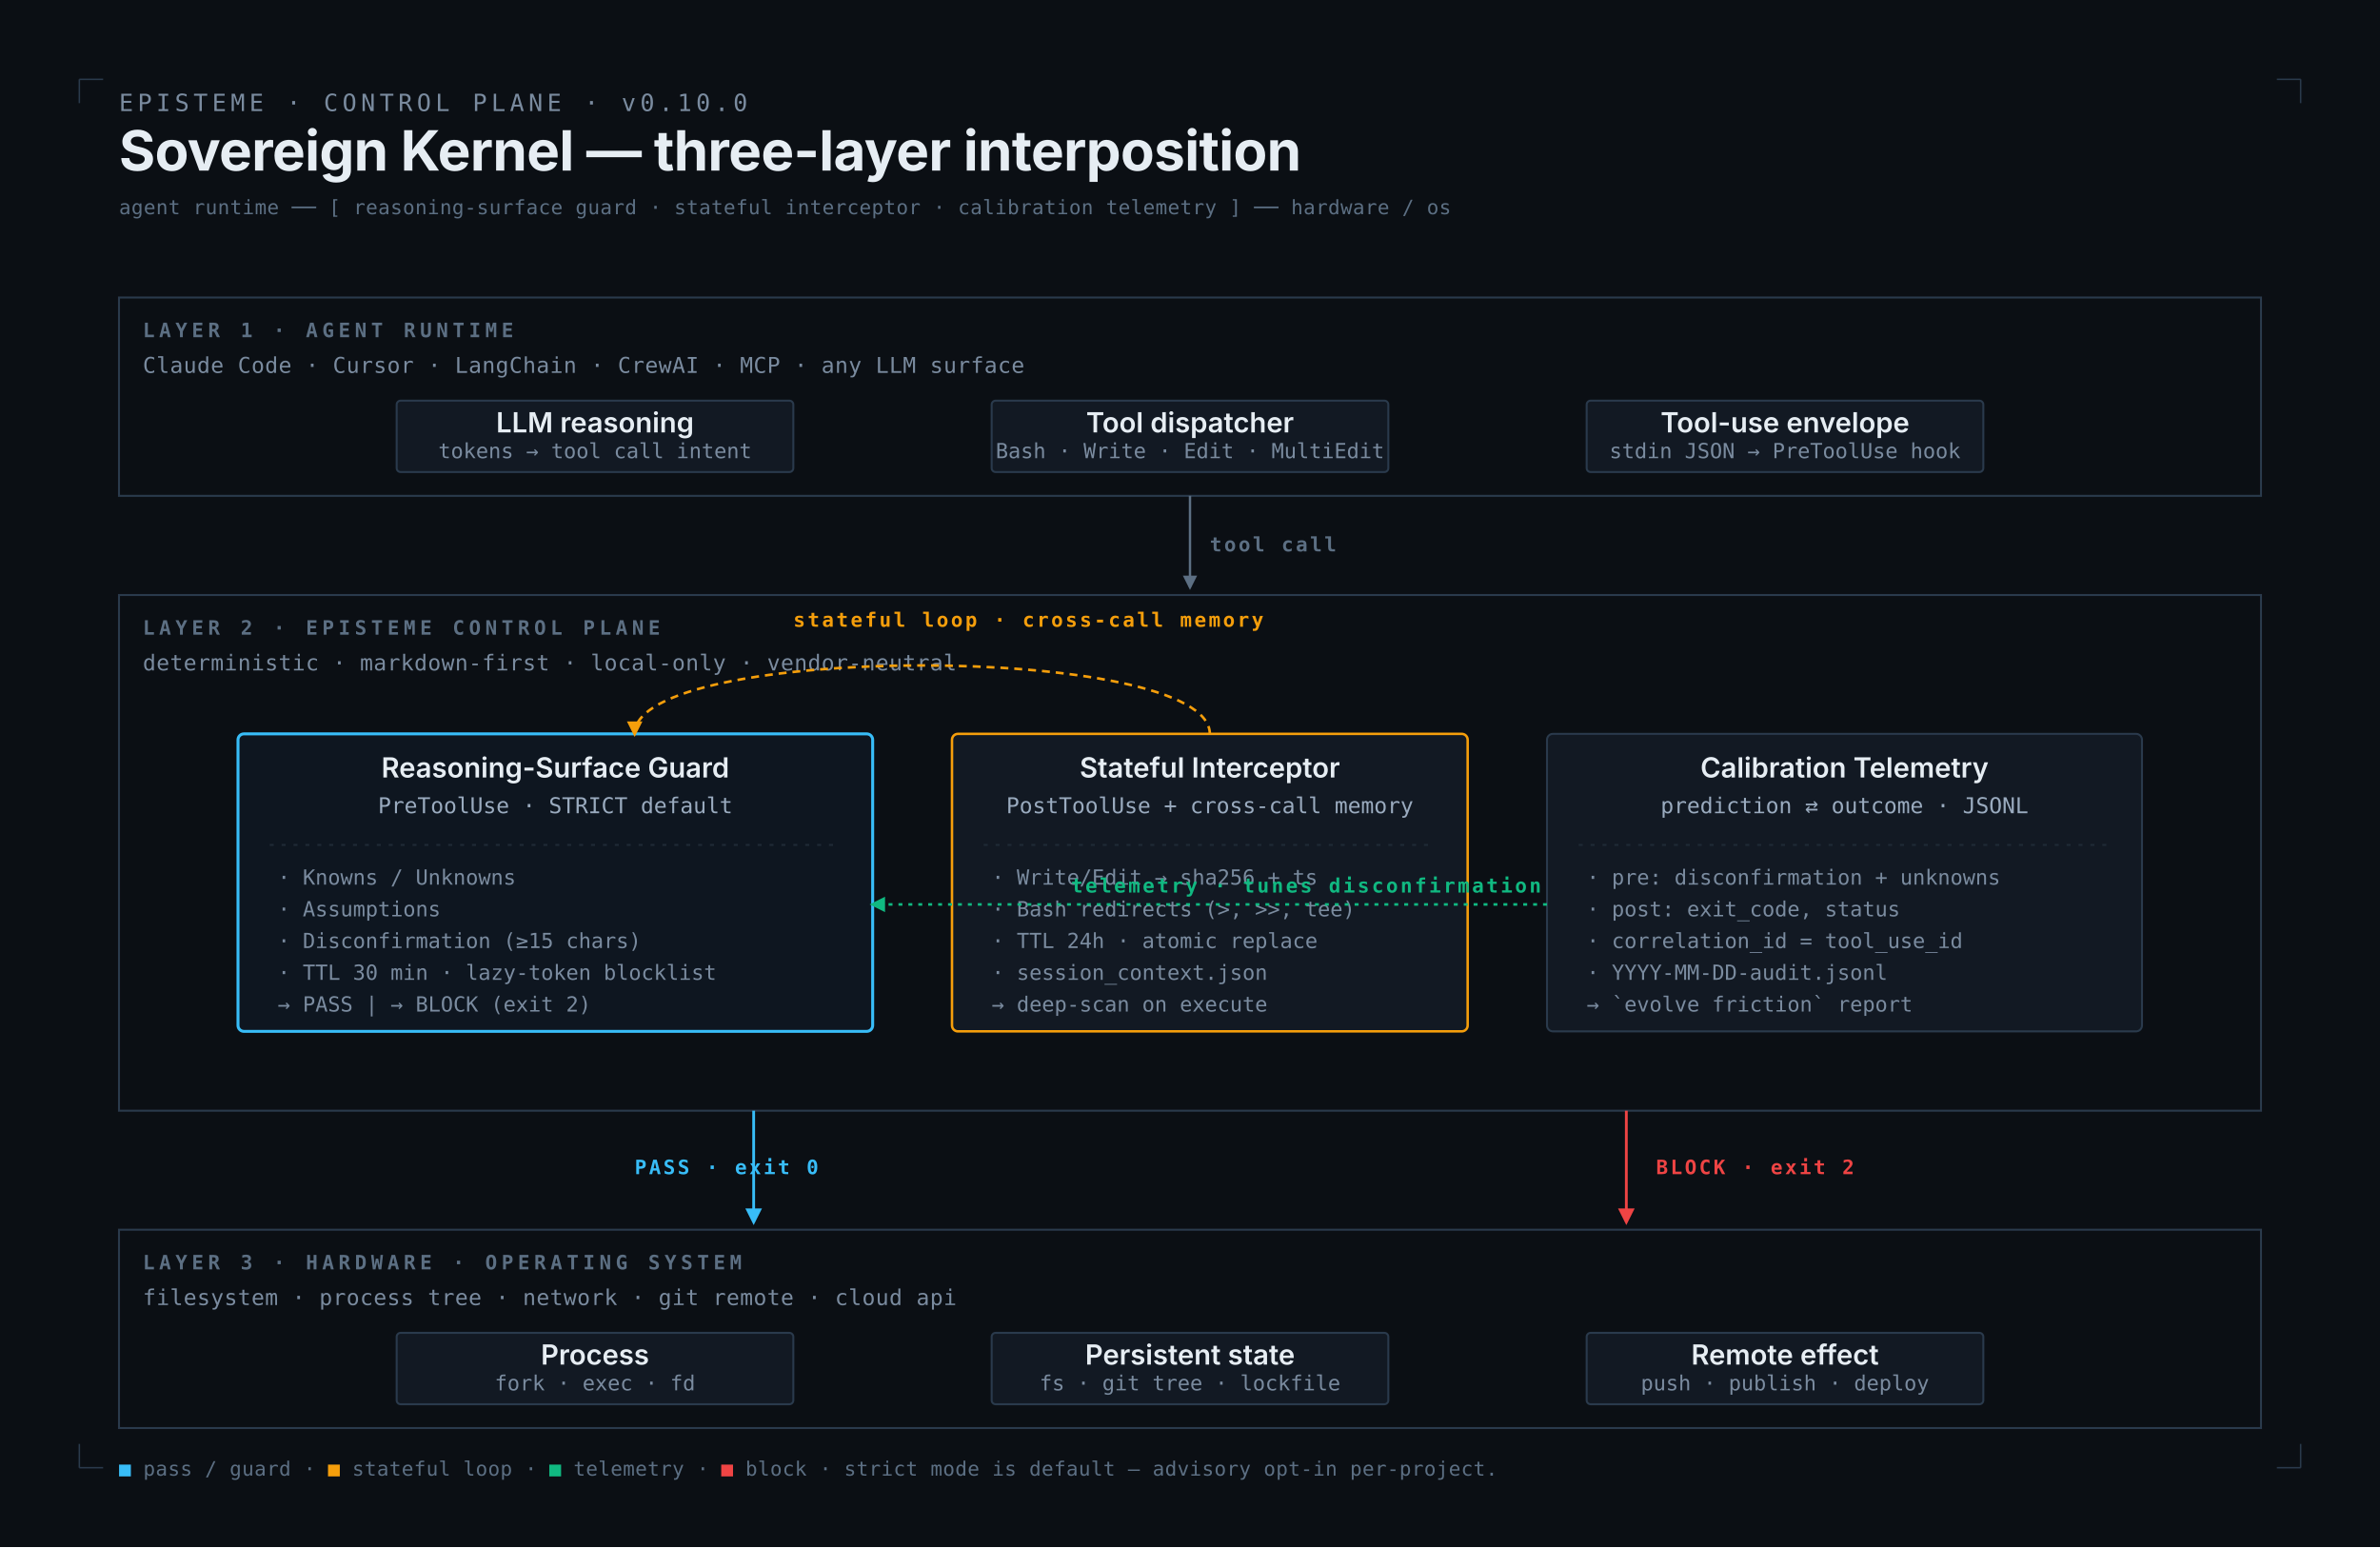
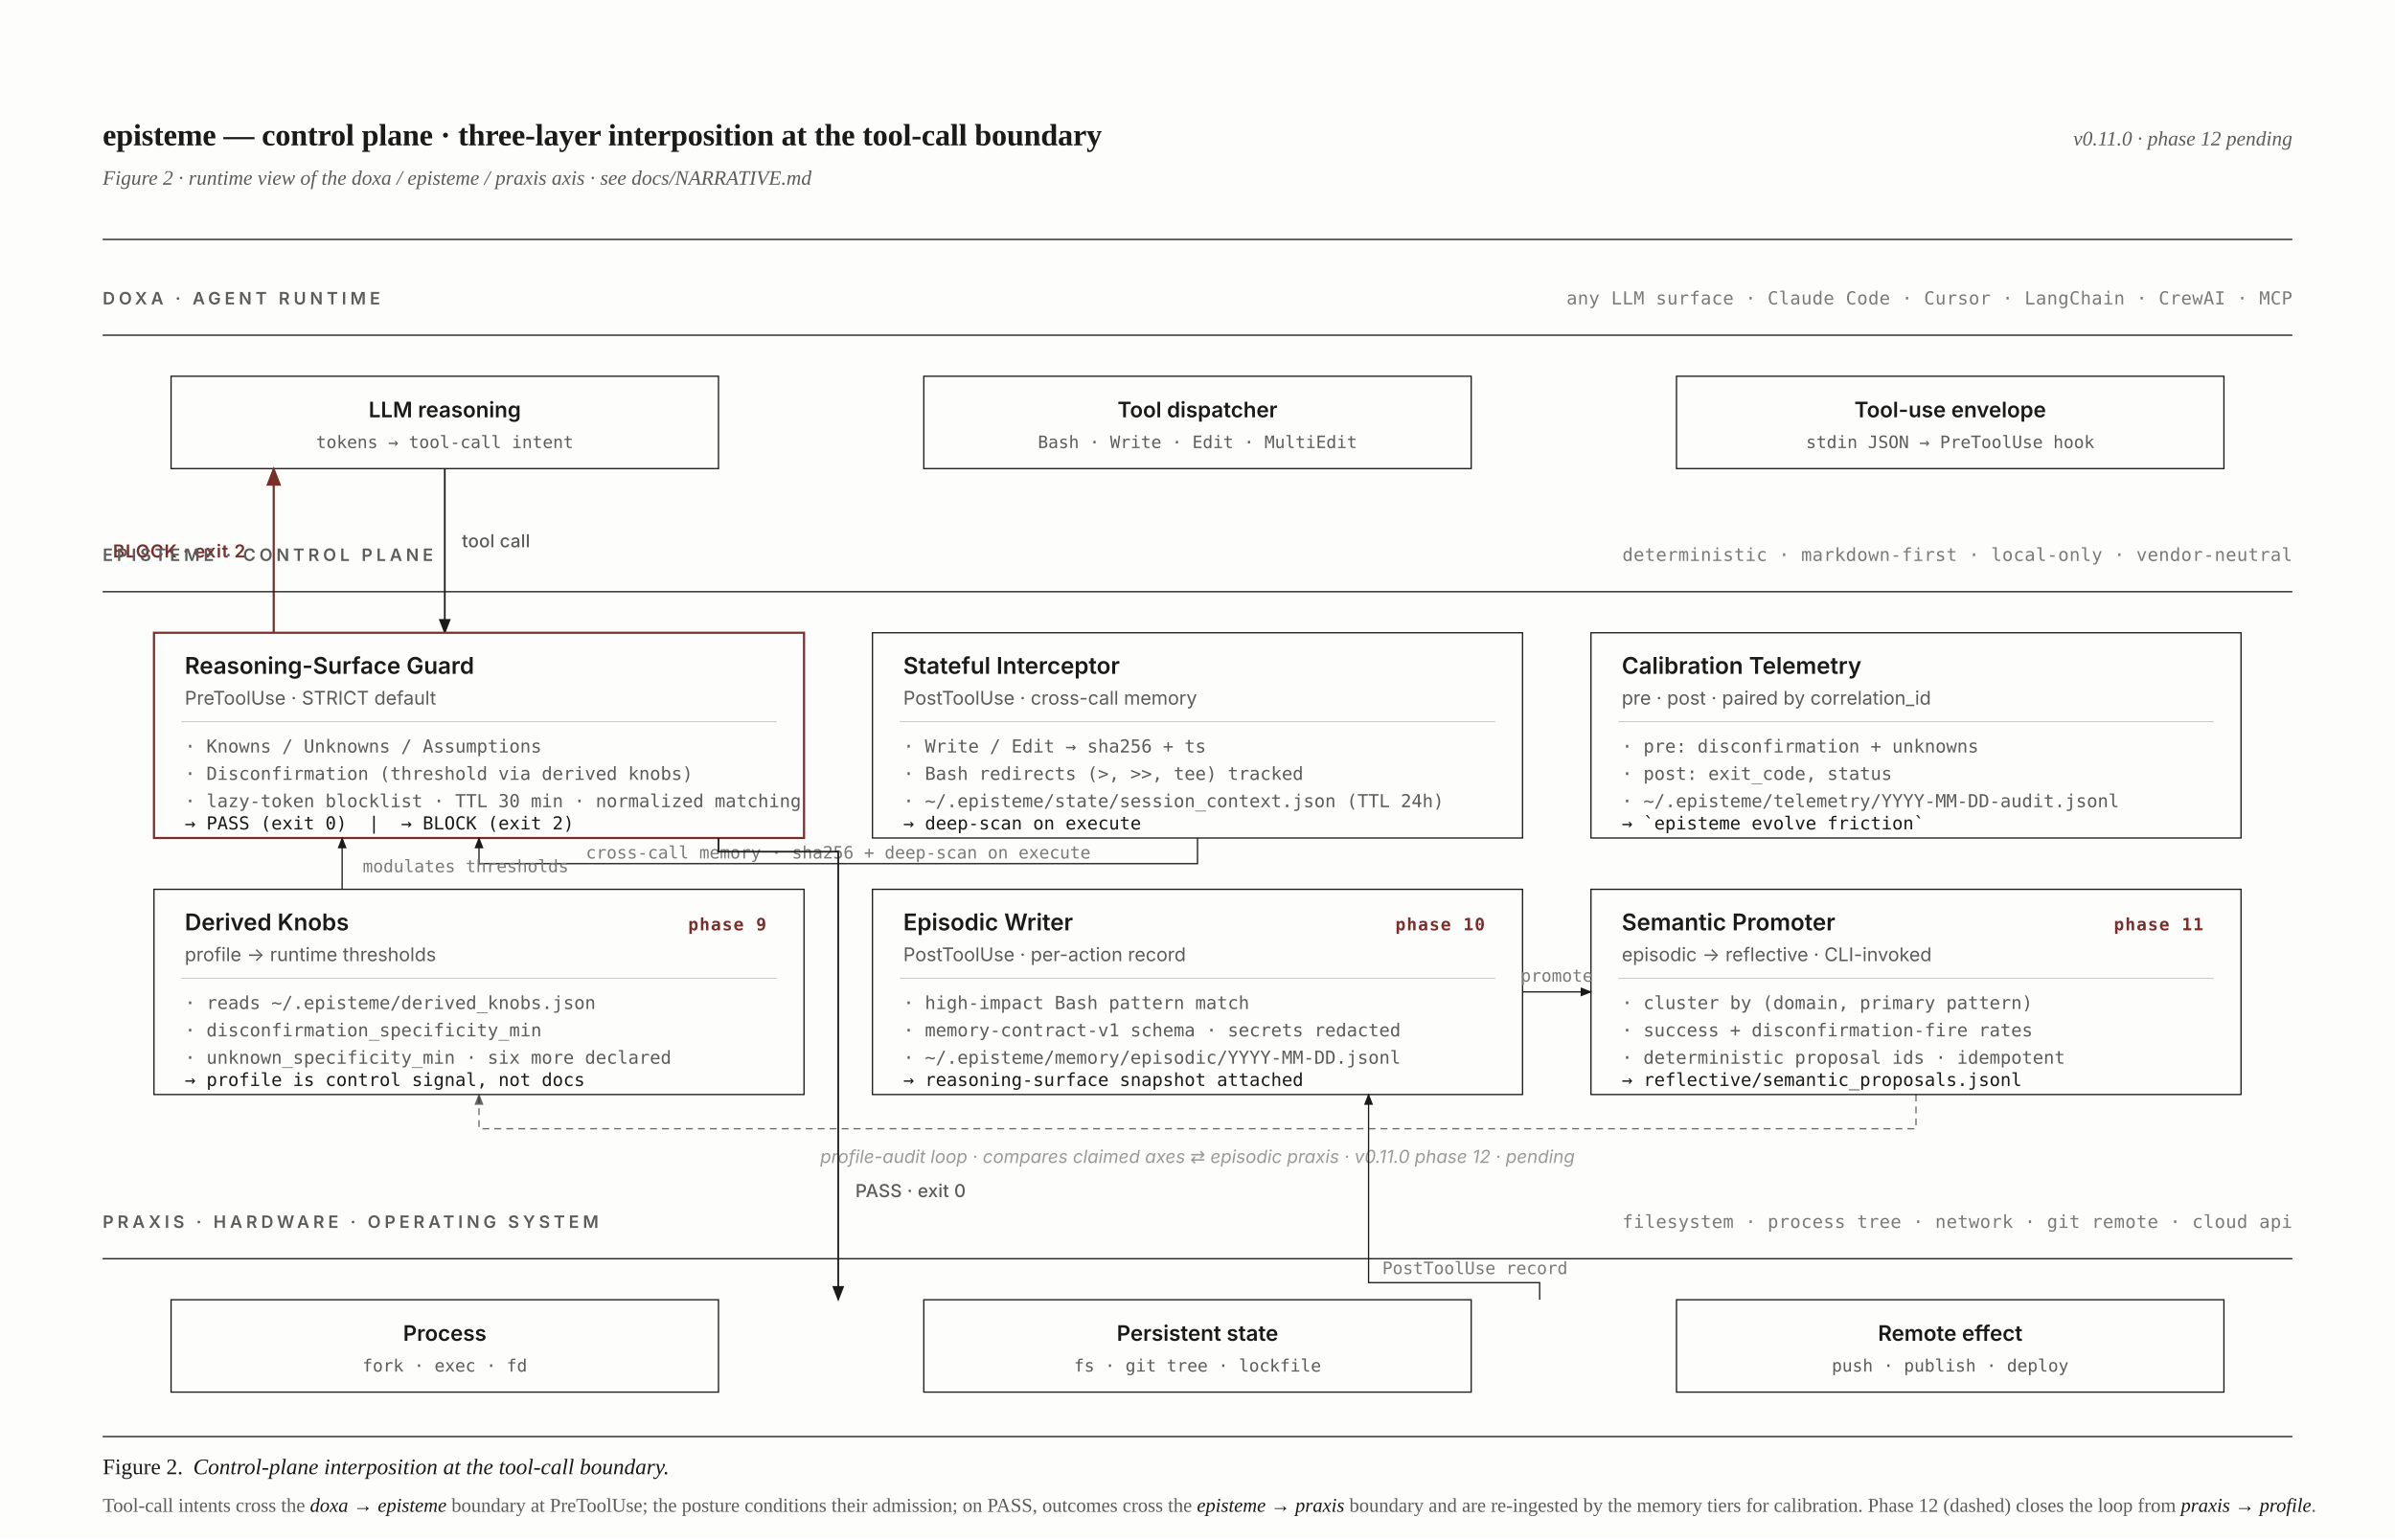
- <svg xmlns="http://www.w3.org/2000/svg" width="1200" height="780" viewBox="0 0 1200 780" preserveAspectRatio="xMidYMid meet" role="img" aria-label="episteme control plane architecture. Agent runtime issues tool calls; the episteme control plane mediates every one via the reasoning-surface guard, the stateful interceptor, and the calibration-telemetry feed before the hardware and operating system observe any effect.">
+ <svg xmlns="http://www.w3.org/2000/svg" width="1400" height="900" viewBox="0 0 1400 900" role="img" aria-label="episteme — Figure 2. Control-plane interposition at the tool-call boundary. Three bands: doxa (agent runtime), episteme (control plane, six components), praxis (hardware / OS / remote effects). PASS and BLOCK arrows originate from the Reasoning-Surface Guard node; the stateful-interceptor memory loop stays within the episteme band; the phase-12 profile-audit loop is drawn dashed and labelled pending.">
  <defs>
    <style type="text/css">
-       .bg         { fill: #0B0F14; }
-       .rule       { stroke: #1F2A36; stroke-width: 1; fill: none; }
-       .rule-dim   { stroke: #1F2A36; stroke-width: 1; stroke-dasharray: 2 4; fill: none; }
-       .layer      { fill: none; stroke: #2A3A4C; stroke-width: 1; }
-       .layer-lbl  { font: 600 10px ui-monospace, "SF Mono", Menlo, Monaco, monospace; fill: #5C6F83; letter-spacing: 0.22em; }
-       .layer-sub  { font: 400 11px ui-monospace, "SF Mono", Menlo, Monaco, monospace; fill: #7A8B9F; letter-spacing: 0.02em; }
+       .header-title    { font: 600 18px ui-serif, Georgia, "Times New Roman", serif; fill: #1A1A1A; letter-spacing: -0.005em; }
+       .header-sub      { font: 400 italic 12px ui-serif, Georgia, "Times New Roman", serif; fill: #5C5C5C; }

-       .node       { fill: #121923; stroke: #2A3A4C; stroke-width: 1; }
-       .node-hi    { fill: #121923; stroke: #38BDF8; stroke-width: 1.25; }
-       .node-warn  { fill: #121923; stroke: #F59E0B; stroke-width: 1.25; }
-       .node-core  { fill: #0E1620; stroke: #38BDF8; stroke-width: 1.5; }
+       .band-label      { font: 600 10px ui-sans-serif, -apple-system, "Segoe UI", sans-serif; fill: #5C5C5C; letter-spacing: 0.22em; }
+       .band-sub        { font: 400 10.5px ui-monospace, "SF Mono", Menlo, Monaco, monospace; fill: #7A7A7A; letter-spacing: 0.02em; }

-       .title      { font: 700 28px ui-sans-serif, -apple-system, "Segoe UI", sans-serif; fill: #E6EDF3; letter-spacing: -0.01em; }
-       .subtitle   { font: 400 12px ui-monospace, "SF Mono", Menlo, Monaco, monospace; fill: #7A8B9F; letter-spacing: 0.18em; }
+       .node-title      { font: 600 13.5px ui-sans-serif, -apple-system, "Segoe UI", sans-serif; fill: #1A1A1A; }
+       .node-sub        { font: 400 11px ui-sans-serif, -apple-system, "Segoe UI", sans-serif; fill: #5C5C5C; }
+       .node-mono       { font: 400 10.5px ui-monospace, "SF Mono", Menlo, Monaco, monospace; fill: #5C5C5C; }
+       .node-mono-em    { font: 500 10.5px ui-monospace, "SF Mono", Menlo, Monaco, monospace; fill: #1A1A1A; }
+       .node-phase      { font: 600 10px ui-monospace, "SF Mono", Menlo, Monaco, monospace; fill: #7A2E2A; letter-spacing: 0.06em; }

-       .node-title { font: 600 14px ui-sans-serif, -apple-system, "Segoe UI", sans-serif; fill: #E6EDF3; letter-spacing: 0; }
-       .node-sub   { font: 400 11px ui-monospace, "SF Mono", Menlo, Monaco, monospace; fill: #9AABBF; }
-       .node-mono  { font: 400 10.5px ui-monospace, "SF Mono", Menlo, Monaco, monospace; fill: #7A8B9F; letter-spacing: 0; }
+       .node-small      { font: 600 12.5px ui-sans-serif, -apple-system, "Segoe UI", sans-serif; fill: #1A1A1A; }
+       .node-small-sub  { font: 400 10px ui-monospace, "SF Mono", Menlo, Monaco, monospace; fill: #5C5C5C; }

-       .arrow      { stroke: #5C6F83; stroke-width: 1.2; fill: none; }
-       .arrow-pass { stroke: #38BDF8; stroke-width: 1.4; fill: none; }
-       .arrow-block{ stroke: #EF4444; stroke-width: 1.4; fill: none; }
-       .arrow-loop { stroke: #F59E0B; stroke-width: 1.3; fill: none; stroke-dasharray: 4 3; }
-       .arrow-tel  { stroke: #10B981; stroke-width: 1.3; fill: none; stroke-dasharray: 2 3; }
+       .edge-label      { font: 500 10.5px ui-sans-serif, -apple-system, "Segoe UI", sans-serif; fill: #5C5C5C; letter-spacing: 0.01em; }
+       .edge-label-em   { font: 600 10.5px ui-sans-serif, -apple-system, "Segoe UI", sans-serif; fill: #7A2E2A; letter-spacing: 0.04em; }
+       .edge-mono       { font: 400 10px ui-monospace, "SF Mono", Menlo, Monaco, monospace; fill: #7A7A7A; }
+       .edge-pending    { font: 400 italic 10.5px ui-sans-serif, -apple-system, "Segoe UI", sans-serif; fill: #9A9A9A; }

-       .edge-lbl   { font: 600 10px ui-monospace, "SF Mono", Menlo, Monaco, monospace; letter-spacing: 0.12em; }
-       .edge-pass  { fill: #38BDF8; }
-       .edge-block { fill: #EF4444; }
-       .edge-loop  { fill: #F59E0B; }
-       .edge-tel   { fill: #10B981; }
+       .fig-num         { font: 500 13px ui-serif, Georgia, "Times New Roman", serif; fill: #1A1A1A; }
+       .fig-title       { font: 400 italic 13px ui-serif, Georgia, "Times New Roman", serif; fill: #1A1A1A; }
+       .fig-caption     { font: 400 11.5px ui-serif, Georgia, "Times New Roman", serif; fill: #5C5C5C; }
+       .fig-caption em  { font-style: italic; fill: #1A1A1A; }

-       .tick       { stroke: #2A3A4C; stroke-width: 0.75; }
-       .tick-lbl   { font: 400 9px ui-monospace, "SF Mono", Menlo, Monaco, monospace; fill: #5C6F83; letter-spacing: 0.12em; }
+       .rule-main       { stroke: #1A1A1A; stroke-width: 0.75; fill: none; }
+       .rule-thin       { stroke: #1A1A1A; stroke-width: 0.5; stroke-opacity: 0.25; fill: none; }

-       .meta       { font: 400 10px ui-monospace, "SF Mono", Menlo, Monaco, monospace; fill: #5C6F83; letter-spacing: 0.02em; }
+       .node            { fill: #FDFDFC; stroke: #1A1A1A; stroke-width: 0.75; }
+       .node-core       { fill: #FDFDFC; stroke: #7A2E2A; stroke-width: 1.25; }
+ 
+       .arrow           { stroke: #1A1A1A; stroke-width: 1; fill: none; }
+       .arrow-thin      { stroke: #1A1A1A; stroke-width: 0.75; fill: none; }
+       .arrow-accent    { stroke: #7A2E2A; stroke-width: 1.25; fill: none; }
+       .arrow-dashed    { stroke: #1A1A1A; stroke-width: 0.75; stroke-dasharray: 4 3; fill: none; stroke-opacity: 0.65; }
+ 
+       .end             { text-anchor: end; }
+       .center          { text-anchor: middle; }
    </style>
-     <marker id="arrow-head" viewBox="0 0 10 10" refX="8" refY="5" markerWidth="6" markerHeight="6" orient="auto-start-reverse">
-       <path d="M 0 0 L 10 5 L 0 10 z" fill="#5C6F83" />
+     <marker id="arr-ink" markerWidth="9" markerHeight="7" refX="8" refY="3.5" orient="auto">
+       <path d="M0,0 L9,3.5 L0,7 Z" fill="#1A1A1A" />
    </marker>
-     <marker id="arrow-head-pass" viewBox="0 0 10 10" refX="8" refY="5" markerWidth="6" markerHeight="6" orient="auto-start-reverse">
-       <path d="M 0 0 L 10 5 L 0 10 z" fill="#38BDF8" />
+     <marker id="arr-accent" markerWidth="9" markerHeight="7" refX="8" refY="3.5" orient="auto">
+       <path d="M0,0 L9,3.5 L0,7 Z" fill="#7A2E2A" />
    </marker>
-     <marker id="arrow-head-block" viewBox="0 0 10 10" refX="8" refY="5" markerWidth="6" markerHeight="6" orient="auto-start-reverse">
-       <path d="M 0 0 L 10 5 L 0 10 z" fill="#EF4444" />
-     </marker>
-     <marker id="arrow-head-loop" viewBox="0 0 10 10" refX="8" refY="5" markerWidth="6" markerHeight="6" orient="auto-start-reverse">
-       <path d="M 0 0 L 10 5 L 0 10 z" fill="#F59E0B" />
-     </marker>
-     <marker id="arrow-head-tel" viewBox="0 0 10 10" refX="8" refY="5" markerWidth="6" markerHeight="6" orient="auto-start-reverse">
-       <path d="M 0 0 L 10 5 L 0 10 z" fill="#10B981" />
+     <marker id="arr-dashed" markerWidth="9" markerHeight="7" refX="8" refY="3.5" orient="auto">
+       <path d="M0,0 L9,3.5 L0,7 Z" fill="#1A1A1A" fill-opacity="0.65" />
    </marker>
  </defs>
-   <rect class="bg" width="1200" height="780" />
-   <g transform="translate(60, 56)">
-     <text class="subtitle" x="0" y="0">EPISTEME · CONTROL PLANE · v0.10.0</text>
-     <text class="title" x="0" y="30">Sovereign Kernel — three-layer interposition</text>
-     <text class="meta" x="0" y="52">agent runtime ── [ reasoning-surface guard · stateful interceptor · calibration telemetry ] ── hardware / os</text>
-   </g>
-   <g class="tick">
-     <line x1="40" y1="40" x2="52" y2="40" />
-     <line x1="40" y1="40" x2="40" y2="52" />
-     <line x1="1160" y1="40" x2="1148" y2="40" />
-     <line x1="1160" y1="40" x2="1160" y2="52" />
-     <line x1="40" y1="740" x2="52" y2="740" />
-     <line x1="40" y1="740" x2="40" y2="728" />
-     <line x1="1160" y1="740" x2="1148" y2="740" />
-     <line x1="1160" y1="740" x2="1160" y2="728" />
-   </g>
-   <g transform="translate(60, 150)">
-     <rect class="layer" x="0" y="0" width="1080" height="100" />
-     <text class="layer-lbl" x="12" y="20">LAYER 1 · AGENT RUNTIME</text>
-     <text class="layer-sub" x="12" y="38">Claude Code · Cursor · LangChain · CrewAI · MCP · any LLM surface</text>
-     <g transform="translate(140, 52)">
-       <rect class="node" x="0" y="0" width="200" height="36" rx="2" />
-       <text class="node-title" x="100" y="16" text-anchor="middle">LLM reasoning</text>
-       <text class="node-mono" x="100" y="29" text-anchor="middle">tokens → tool call intent</text>
-     </g>
-     <g transform="translate(440, 52)">
-       <rect class="node" x="0" y="0" width="200" height="36" rx="2" />
-       <text class="node-title" x="100" y="16" text-anchor="middle">Tool dispatcher</text>
-       <text class="node-mono" x="100" y="29" text-anchor="middle">Bash · Write · Edit · MultiEdit</text>
-     </g>
-     <g transform="translate(740, 52)">
-       <rect class="node" x="0" y="0" width="200" height="36" rx="2" />
-       <text class="node-title" x="100" y="16" text-anchor="middle">Tool-use envelope</text>
-       <text class="node-mono" x="100" y="29" text-anchor="middle">stdin JSON → PreToolUse hook</text>
-     </g>
+   <rect width="1400" height="900" fill="#FDFDFC" />
+   <text x="60" y="85" class="header-title">episteme — control plane · three-layer interposition at the tool-call boundary</text>
+   <text x="1340" y="85" class="header-sub end">v0.11.0 · phase 12 pending</text>
+   <text x="60" y="108" class="header-sub">Figure 2 · runtime view of the doxa / episteme / praxis axis · see docs/NARRATIVE.md</text>
+   <line x1="60" y1="140" x2="1340" y2="140" class="rule-main" />
+   <text x="60" y="178" class="band-label">DOXA · AGENT RUNTIME</text>
+   <text x="1340" y="178" class="band-sub end">any LLM surface · Claude Code · Cursor · LangChain · CrewAI · MCP</text>
+   <line x1="60" y1="196" x2="1340" y2="196" class="rule-main" />
+   <g>
+     <rect x="100" y="220" width="320" height="54" class="node" />
+     <text x="260" y="244" class="node-small center">LLM reasoning</text>
+     <text x="260" y="262" class="node-small-sub center">tokens → tool-call intent</text>
  </g>
  <g>
-     <path class="arrow" d="M 600 250 L 600 296" marker-end="url(#arrow-head)" />
-     <text class="edge-lbl" fill="#5C6F83" x="610" y="278">tool call</text>
-   </g>
-   <g transform="translate(60, 300)">
-     <rect class="layer" x="0" y="0" width="1080" height="260" stroke="#38BDF8" stroke-width="1.25" />
-     <text class="layer-lbl" fill="#38BDF8" x="12" y="20">LAYER 2 · EPISTEME CONTROL PLANE</text>
-     <text class="layer-sub" x="12" y="38">deterministic · markdown-first · local-only · vendor-neutral</text>
-     <g transform="translate(60, 70)">
-       <rect class="node-core" x="0" y="0" width="320" height="150" rx="3" />
-       <text class="node-title" x="160" y="22" text-anchor="middle">Reasoning-Surface Guard</text>
-       <text class="node-sub" x="160" y="40" text-anchor="middle" fill="#38BDF8">PreToolUse · STRICT default</text>
-       <line class="rule-dim" x1="16" y1="56" x2="304" y2="56" />
-       <text class="node-mono" x="20" y="76">· Knowns / Unknowns</text>
-       <text class="node-mono" x="20" y="92">· Assumptions</text>
-       <text class="node-mono" x="20" y="108">· Disconfirmation (≥15 chars)</text>
-       <text class="node-mono" x="20" y="124">· TTL 30 min · lazy-token blocklist</text>
-       <text class="node-mono" x="20" y="140" fill="#38BDF8">→ PASS  |  → BLOCK (exit 2)</text>
-     </g>
-     <g transform="translate(420, 70)">
-       <rect class="node-warn" x="0" y="0" width="260" height="150" rx="3" />
-       <text class="node-title" x="130" y="22" text-anchor="middle">Stateful Interceptor</text>
-       <text class="node-sub" x="130" y="40" text-anchor="middle" fill="#F59E0B">PostToolUse + cross-call memory</text>
-       <line class="rule-dim" x1="16" y1="56" x2="244" y2="56" />
-       <text class="node-mono" x="20" y="76">· Write/Edit → sha256 + ts</text>
-       <text class="node-mono" x="20" y="92">· Bash redirects (&gt;, &gt;&gt;, tee)</text>
-       <text class="node-mono" x="20" y="108">· TTL 24h · atomic replace</text>
-       <text class="node-mono" x="20" y="124">· session_context.json</text>
-       <text class="node-mono" x="20" y="140" fill="#F59E0B">→ deep-scan on execute</text>
-     </g>
-     <g transform="translate(720, 70)">
-       <rect class="node" x="0" y="0" width="300" height="150" rx="3" stroke="#10B981" stroke-width="1.25" />
-       <text class="node-title" x="150" y="22" text-anchor="middle">Calibration Telemetry</text>
-       <text class="node-sub" x="150" y="40" text-anchor="middle" fill="#10B981">prediction ⇄ outcome · JSONL</text>
-       <line class="rule-dim" x1="16" y1="56" x2="284" y2="56" />
-       <text class="node-mono" x="20" y="76">· pre: disconfirmation + unknowns</text>
-       <text class="node-mono" x="20" y="92">· post: exit_code, status</text>
-       <text class="node-mono" x="20" y="108">· correlation_id = tool_use_id</text>
-       <text class="node-mono" x="20" y="124">· YYYY-MM-DD-audit.jsonl</text>
-       <text class="node-mono" x="20" y="140" fill="#10B981">→ `evolve friction` report</text>
-     </g>
-     <path class="arrow-loop" d="M 550 70 C 550 24, 260 24, 260 70" marker-end="url(#arrow-head-loop)" />
-     <text class="edge-lbl edge-loop" x="340" y="16">stateful loop · cross-call memory</text>
-     <path class="arrow-tel" d="M 720 156 L 380 156" marker-end="url(#arrow-head-tel)" />
-     <text class="edge-lbl edge-tel" x="480" y="150">telemetry · tunes disconfirmation</text>
+     <rect x="540" y="220" width="320" height="54" class="node" />
+     <text x="700" y="244" class="node-small center">Tool dispatcher</text>
+     <text x="700" y="262" class="node-small-sub center">Bash · Write · Edit · MultiEdit</text>
  </g>
  <g>
-     <path class="arrow-pass" d="M 380 560 L 380 616" marker-end="url(#arrow-head-pass)" />
-     <text class="edge-lbl edge-pass" x="320" y="592">PASS · exit 0</text>
-     <path class="arrow-block" d="M 820 560 L 820 616" marker-end="url(#arrow-head-block)" />
-     <text class="edge-lbl edge-block" x="835" y="592">BLOCK · exit 2</text>
+     <rect x="980" y="220" width="320" height="54" class="node" />
+     <text x="1140" y="244" class="node-small center">Tool-use envelope</text>
+     <text x="1140" y="262" class="node-small-sub center">stdin JSON → PreToolUse hook</text>
  </g>
-   <g transform="translate(60, 620)">
-     <rect class="layer" x="0" y="0" width="1080" height="100" />
-     <text class="layer-lbl" x="12" y="20">LAYER 3 · HARDWARE · OPERATING SYSTEM</text>
-     <text class="layer-sub" x="12" y="38">filesystem · process tree · network · git remote · cloud api</text>
-     <g transform="translate(140, 52)">
-       <rect class="node" x="0" y="0" width="200" height="36" rx="2" />
-       <text class="node-title" x="100" y="16" text-anchor="middle">Process</text>
-       <text class="node-mono" x="100" y="29" text-anchor="middle">fork · exec · fd</text>
-     </g>
-     <g transform="translate(440, 52)">
-       <rect class="node" x="0" y="0" width="200" height="36" rx="2" />
-       <text class="node-title" x="100" y="16" text-anchor="middle">Persistent state</text>
-       <text class="node-mono" x="100" y="29" text-anchor="middle">fs · git tree · lockfile</text>
-     </g>
-     <g transform="translate(740, 52)">
-       <rect class="node" x="0" y="0" width="200" height="36" rx="2" />
-       <text class="node-title" x="100" y="16" text-anchor="middle">Remote effect</text>
-       <text class="node-mono" x="100" y="29" text-anchor="middle">push · publish · deploy</text>
-     </g>
+   <path d="M 260 274 L 260 370" class="arrow" marker-end="url(#arr-ink)" />
+   <text x="270" y="320" class="edge-label">tool call</text>
+   <path d="M 160 370 L 160 274" class="arrow-accent" marker-end="url(#arr-accent)" />
+   <text x="66" y="326" class="edge-label-em">BLOCK · exit 2</text>
+   <text x="60" y="328" class="band-label">EPISTEME · CONTROL PLANE</text>
+   <text x="1340" y="328" class="band-sub end">deterministic · markdown-first · local-only · vendor-neutral</text>
+   <line x1="60" y1="346" x2="1340" y2="346" class="rule-main" />
+   <g>
+     <rect x="90" y="370" width="380" height="120" class="node-core" />
+     <text x="108" y="394" class="node-title">Reasoning-Surface Guard</text>
+     <text x="108" y="412" class="node-sub" fill="#7A2E2A">PreToolUse · STRICT default</text>
+     <line x1="106" y1="422" x2="454" y2="422" class="rule-thin" />
+     <text x="108" y="440" class="node-mono">· Knowns / Unknowns / Assumptions</text>
+     <text x="108" y="456" class="node-mono">· Disconfirmation (threshold via derived knobs)</text>
+     <text x="108" y="472" class="node-mono">· lazy-token blocklist · TTL 30 min · normalized matching</text>
+     <text x="108" y="485" class="node-mono-em">→ PASS (exit 0)  |  → BLOCK (exit 2)</text>
  </g>
-   <g transform="translate(60, 744)">
-     <text class="meta" x="0" y="0">
-       <tspan fill="#38BDF8">■</tspan> pass / guard  ·
-       <tspan fill="#F59E0B">■</tspan> stateful loop  ·
-       <tspan fill="#10B981">■</tspan> telemetry  ·
-       <tspan fill="#EF4444">■</tspan> block  ·  strict mode is default — advisory opt-in per-project.
-     </text>
+   <g>
+     <rect x="510" y="370" width="380" height="120" class="node" />
+     <text x="528" y="394" class="node-title">Stateful Interceptor</text>
+     <text x="528" y="412" class="node-sub">PostToolUse · cross-call memory</text>
+     <line x1="526" y1="422" x2="874" y2="422" class="rule-thin" />
+     <text x="528" y="440" class="node-mono">· Write / Edit → sha256 + ts</text>
+     <text x="528" y="456" class="node-mono">· Bash redirects (&gt;, &gt;&gt;, tee) tracked</text>
+     <text x="528" y="472" class="node-mono">· ~/.episteme/state/session_context.json (TTL 24h)</text>
+     <text x="528" y="485" class="node-mono-em">→ deep-scan on execute</text>
  </g>
+   <g>
+     <rect x="930" y="370" width="380" height="120" class="node" />
+     <text x="948" y="394" class="node-title">Calibration Telemetry</text>
+     <text x="948" y="412" class="node-sub">pre · post · paired by correlation_id</text>
+     <line x1="946" y1="422" x2="1294" y2="422" class="rule-thin" />
+     <text x="948" y="440" class="node-mono">· pre: disconfirmation + unknowns</text>
+     <text x="948" y="456" class="node-mono">· post: exit_code, status</text>
+     <text x="948" y="472" class="node-mono">· ~/.episteme/telemetry/YYYY-MM-DD-audit.jsonl</text>
+     <text x="948" y="485" class="node-mono-em">→ `episteme evolve friction`</text>
+   </g>
+   <g>
+     <rect x="90" y="520" width="380" height="120" class="node" />
+     <text x="108" y="544" class="node-title">Derived Knobs</text>
+     <text x="108" y="562" class="node-sub">profile → runtime thresholds</text>
+     <text x="448" y="544" class="node-phase end">phase 9</text>
+     <line x1="106" y1="572" x2="454" y2="572" class="rule-thin" />
+     <text x="108" y="590" class="node-mono">· reads ~/.episteme/derived_knobs.json</text>
+     <text x="108" y="606" class="node-mono">· disconfirmation_specificity_min</text>
+     <text x="108" y="622" class="node-mono">· unknown_specificity_min · six more declared</text>
+     <text x="108" y="635" class="node-mono-em">→ profile is control signal, not docs</text>
+   </g>
+   <g>
+     <rect x="510" y="520" width="380" height="120" class="node" />
+     <text x="528" y="544" class="node-title">Episodic Writer</text>
+     <text x="528" y="562" class="node-sub">PostToolUse · per-action record</text>
+     <text x="868" y="544" class="node-phase end">phase 10</text>
+     <line x1="526" y1="572" x2="874" y2="572" class="rule-thin" />
+     <text x="528" y="590" class="node-mono">· high-impact Bash pattern match</text>
+     <text x="528" y="606" class="node-mono">· memory-contract-v1 schema · secrets redacted</text>
+     <text x="528" y="622" class="node-mono">· ~/.episteme/memory/episodic/YYYY-MM-DD.jsonl</text>
+     <text x="528" y="635" class="node-mono-em">→ reasoning-surface snapshot attached</text>
+   </g>
+   <g>
+     <rect x="930" y="520" width="380" height="120" class="node" />
+     <text x="948" y="544" class="node-title">Semantic Promoter</text>
+     <text x="948" y="562" class="node-sub">episodic → reflective · CLI-invoked</text>
+     <text x="1288" y="544" class="node-phase end">phase 11</text>
+     <line x1="946" y1="572" x2="1294" y2="572" class="rule-thin" />
+     <text x="948" y="590" class="node-mono">· cluster by (domain, primary pattern)</text>
+     <text x="948" y="606" class="node-mono">· success + disconfirmation-fire rates</text>
+     <text x="948" y="622" class="node-mono">· deterministic proposal ids · idempotent</text>
+     <text x="948" y="635" class="node-mono-em">→ reflective/semantic_proposals.jsonl</text>
+   </g>
+   <path d="M 700 490 L 700 505 L 280 505 L 280 490" class="arrow-thin" marker-end="url(#arr-ink)" />
+   <text x="490" y="502" class="edge-mono center">cross-call memory · sha256 + deep-scan on execute</text>
+   <path d="M 200 520 L 200 490" class="arrow-thin" marker-end="url(#arr-ink)" />
+   <text x="212" y="510" class="edge-mono">modulates thresholds</text>
+   <path d="M 890 580 L 930 580" class="arrow-thin" marker-end="url(#arr-ink)" />
+   <text x="910" y="574" class="edge-mono center">promote</text>
+   <path d="M 1120 640 L 1120 660 L 280 660 L 280 640" class="arrow-dashed" marker-end="url(#arr-dashed)" />
+   <text x="700" y="680" class="edge-pending center">profile-audit loop · compares claimed axes ⇄ episodic praxis · v0.11.0 phase 12 · pending</text>
+   <text x="60" y="718" class="band-label">PRAXIS · HARDWARE · OPERATING SYSTEM</text>
+   <text x="1340" y="718" class="band-sub end">filesystem · process tree · network · git remote · cloud api</text>
+   <line x1="60" y1="736" x2="1340" y2="736" class="rule-main" />
+   <path d="M 420 490 L 420 498 L 490 498 L 490 760" class="arrow" marker-end="url(#arr-ink)" />
+   <text x="500" y="700" class="edge-label">PASS · exit 0</text>
+   <g>
+     <rect x="100" y="760" width="320" height="54" class="node" />
+     <text x="260" y="784" class="node-small center">Process</text>
+     <text x="260" y="802" class="node-small-sub center">fork · exec · fd</text>
+   </g>
+   <g>
+     <rect x="540" y="760" width="320" height="54" class="node" />
+     <text x="700" y="784" class="node-small center">Persistent state</text>
+     <text x="700" y="802" class="node-small-sub center">fs · git tree · lockfile</text>
+   </g>
+   <g>
+     <rect x="980" y="760" width="320" height="54" class="node" />
+     <text x="1140" y="784" class="node-small center">Remote effect</text>
+     <text x="1140" y="802" class="node-small-sub center">push · publish · deploy</text>
+   </g>
+   <path d="M 900 760 L 900 750 L 800 750 L 800 640" class="arrow-thin" marker-end="url(#arr-ink)" />
+   <text x="808" y="745" class="edge-mono">PostToolUse record</text>
+   <line x1="60" y1="840" x2="1340" y2="840" class="rule-main" />
+   <text x="60" y="862" class="fig-num">Figure 2.<tspan class="fig-title" dx="6">Control-plane interposition at the tool-call boundary.</tspan>
+   </text>
+   <text x="60" y="884" class="fig-caption">Tool-call intents cross the <tspan class="fig-caption" style="font-style:italic;fill:#1A1A1A">doxa → episteme</tspan> boundary at PreToolUse; the posture conditions their admission; on PASS, outcomes cross the <tspan class="fig-caption" style="font-style:italic;fill:#1A1A1A">episteme → praxis</tspan> boundary and are re-ingested by the memory tiers for calibration. Phase 12 (dashed) closes the loop from <tspan class="fig-caption" style="font-style:italic;fill:#1A1A1A">praxis → profile</tspan>.</text>
</svg>
